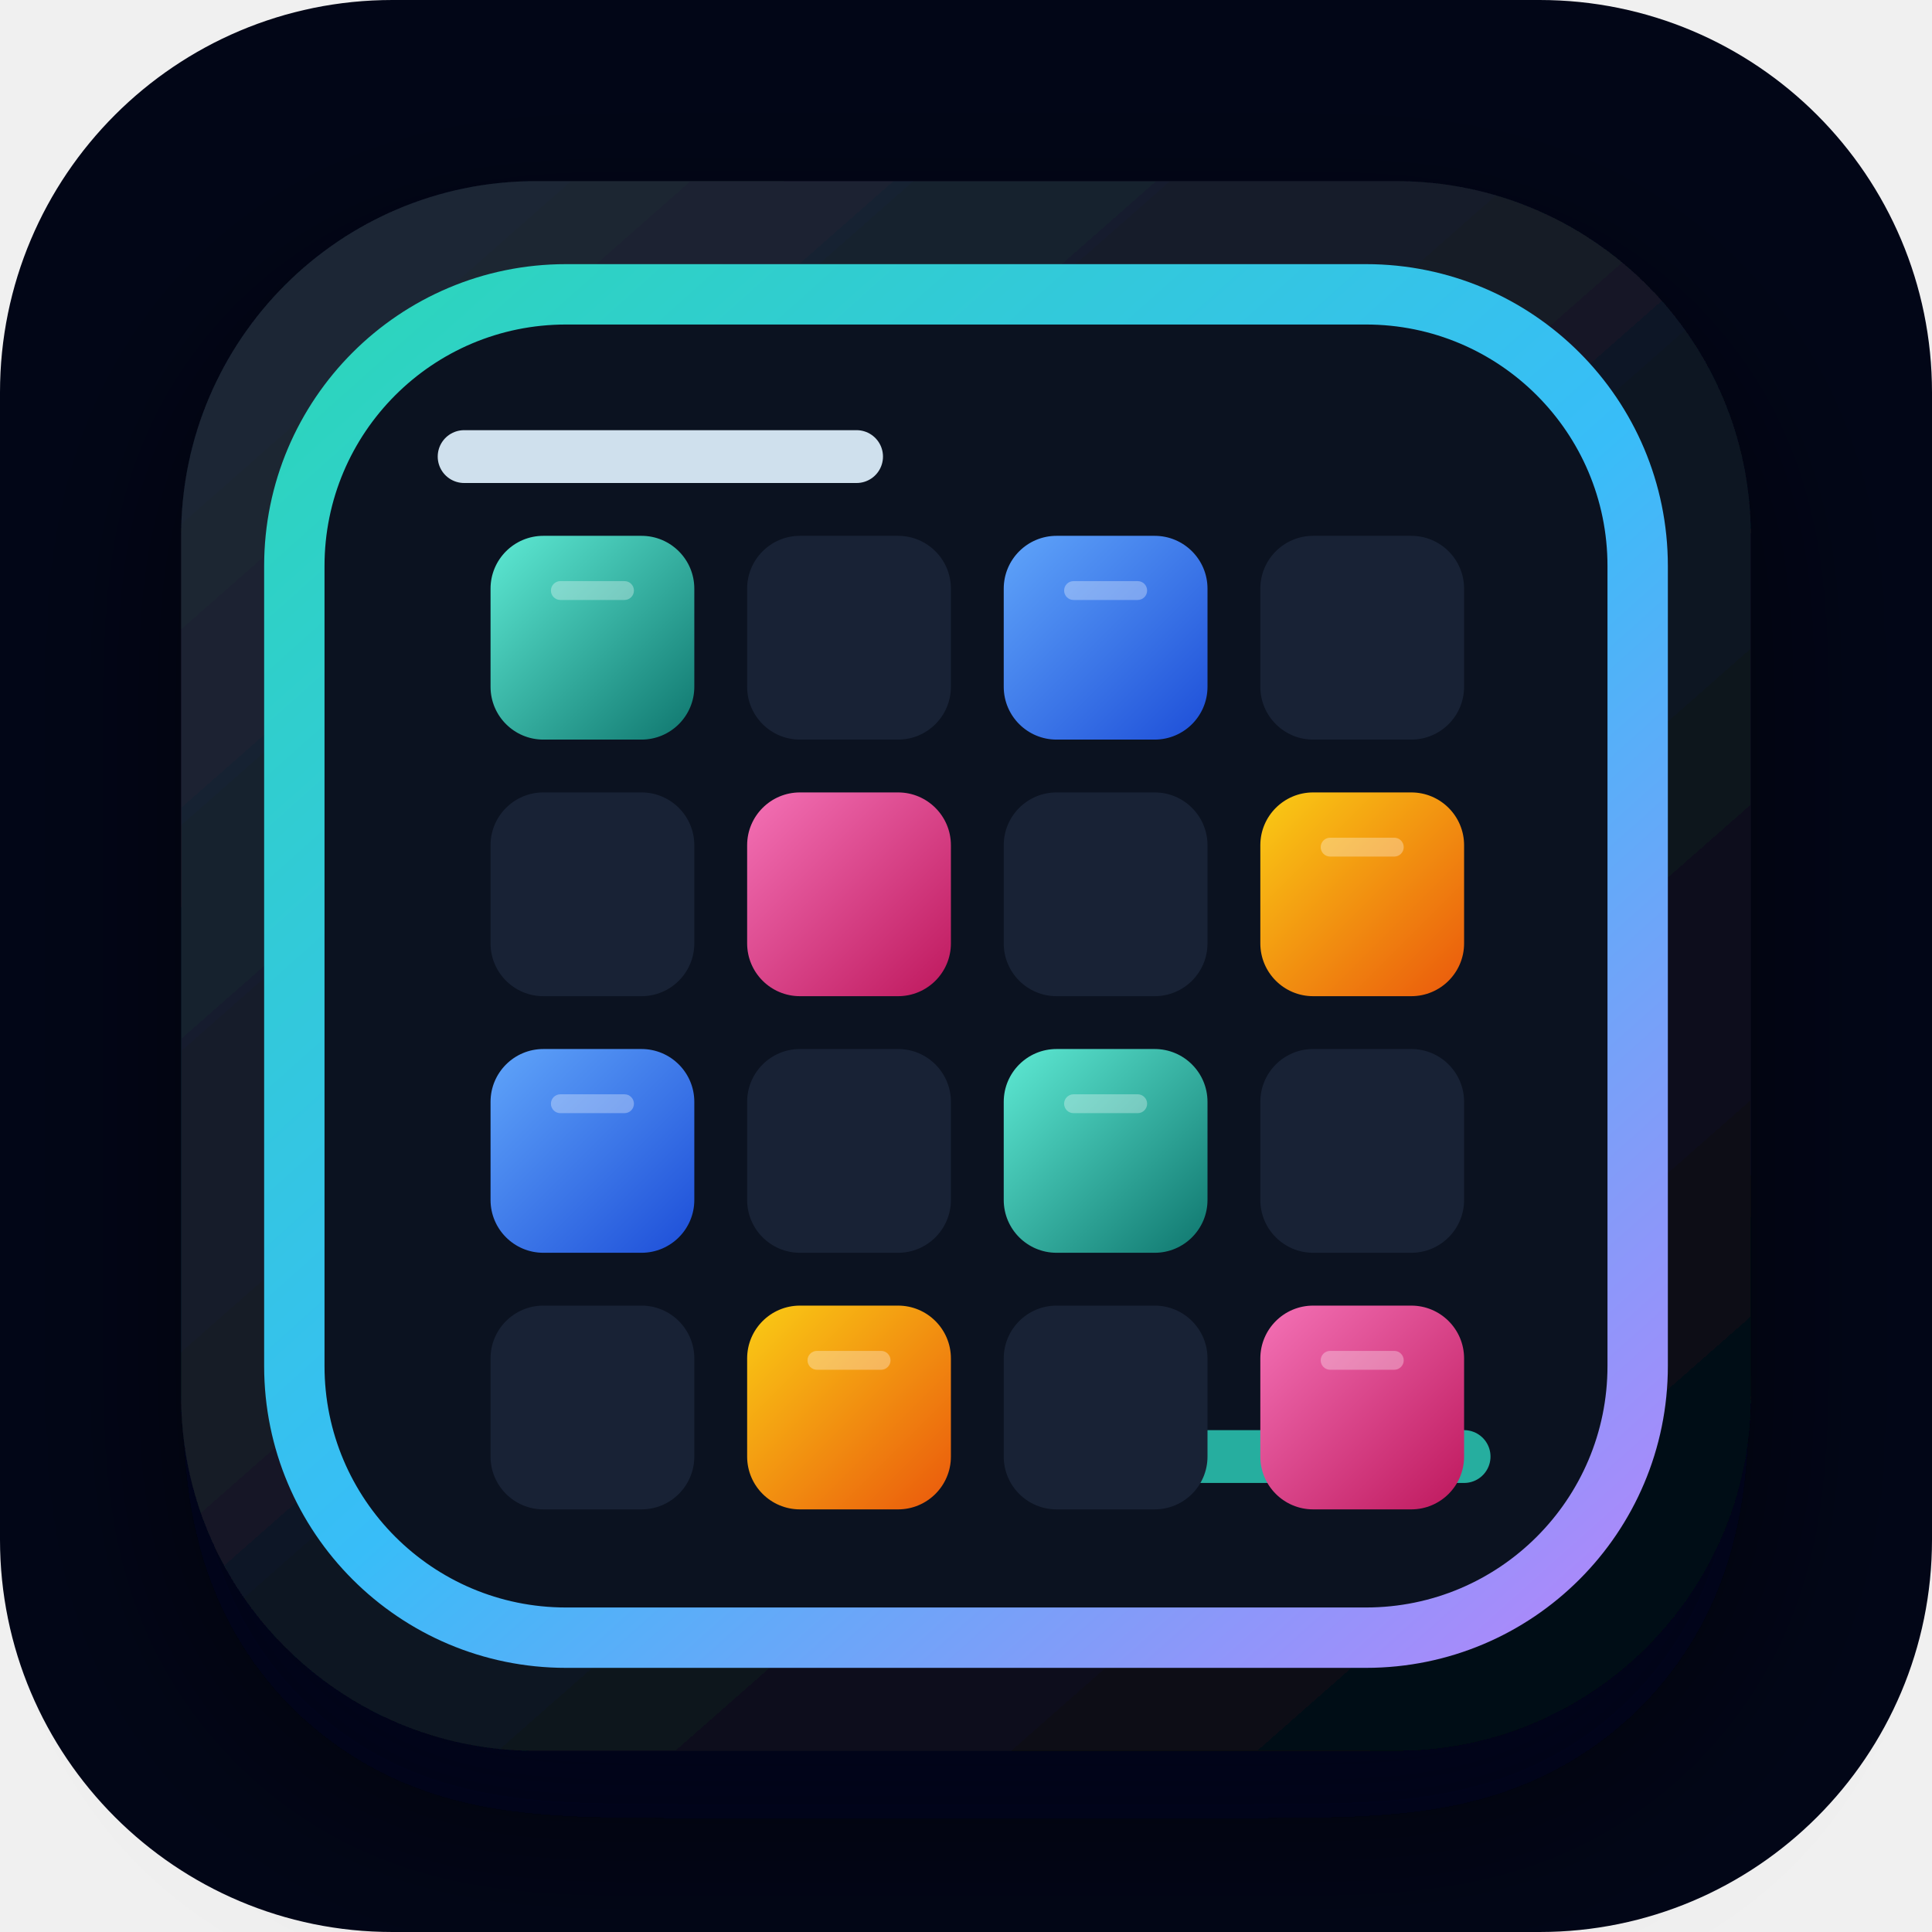
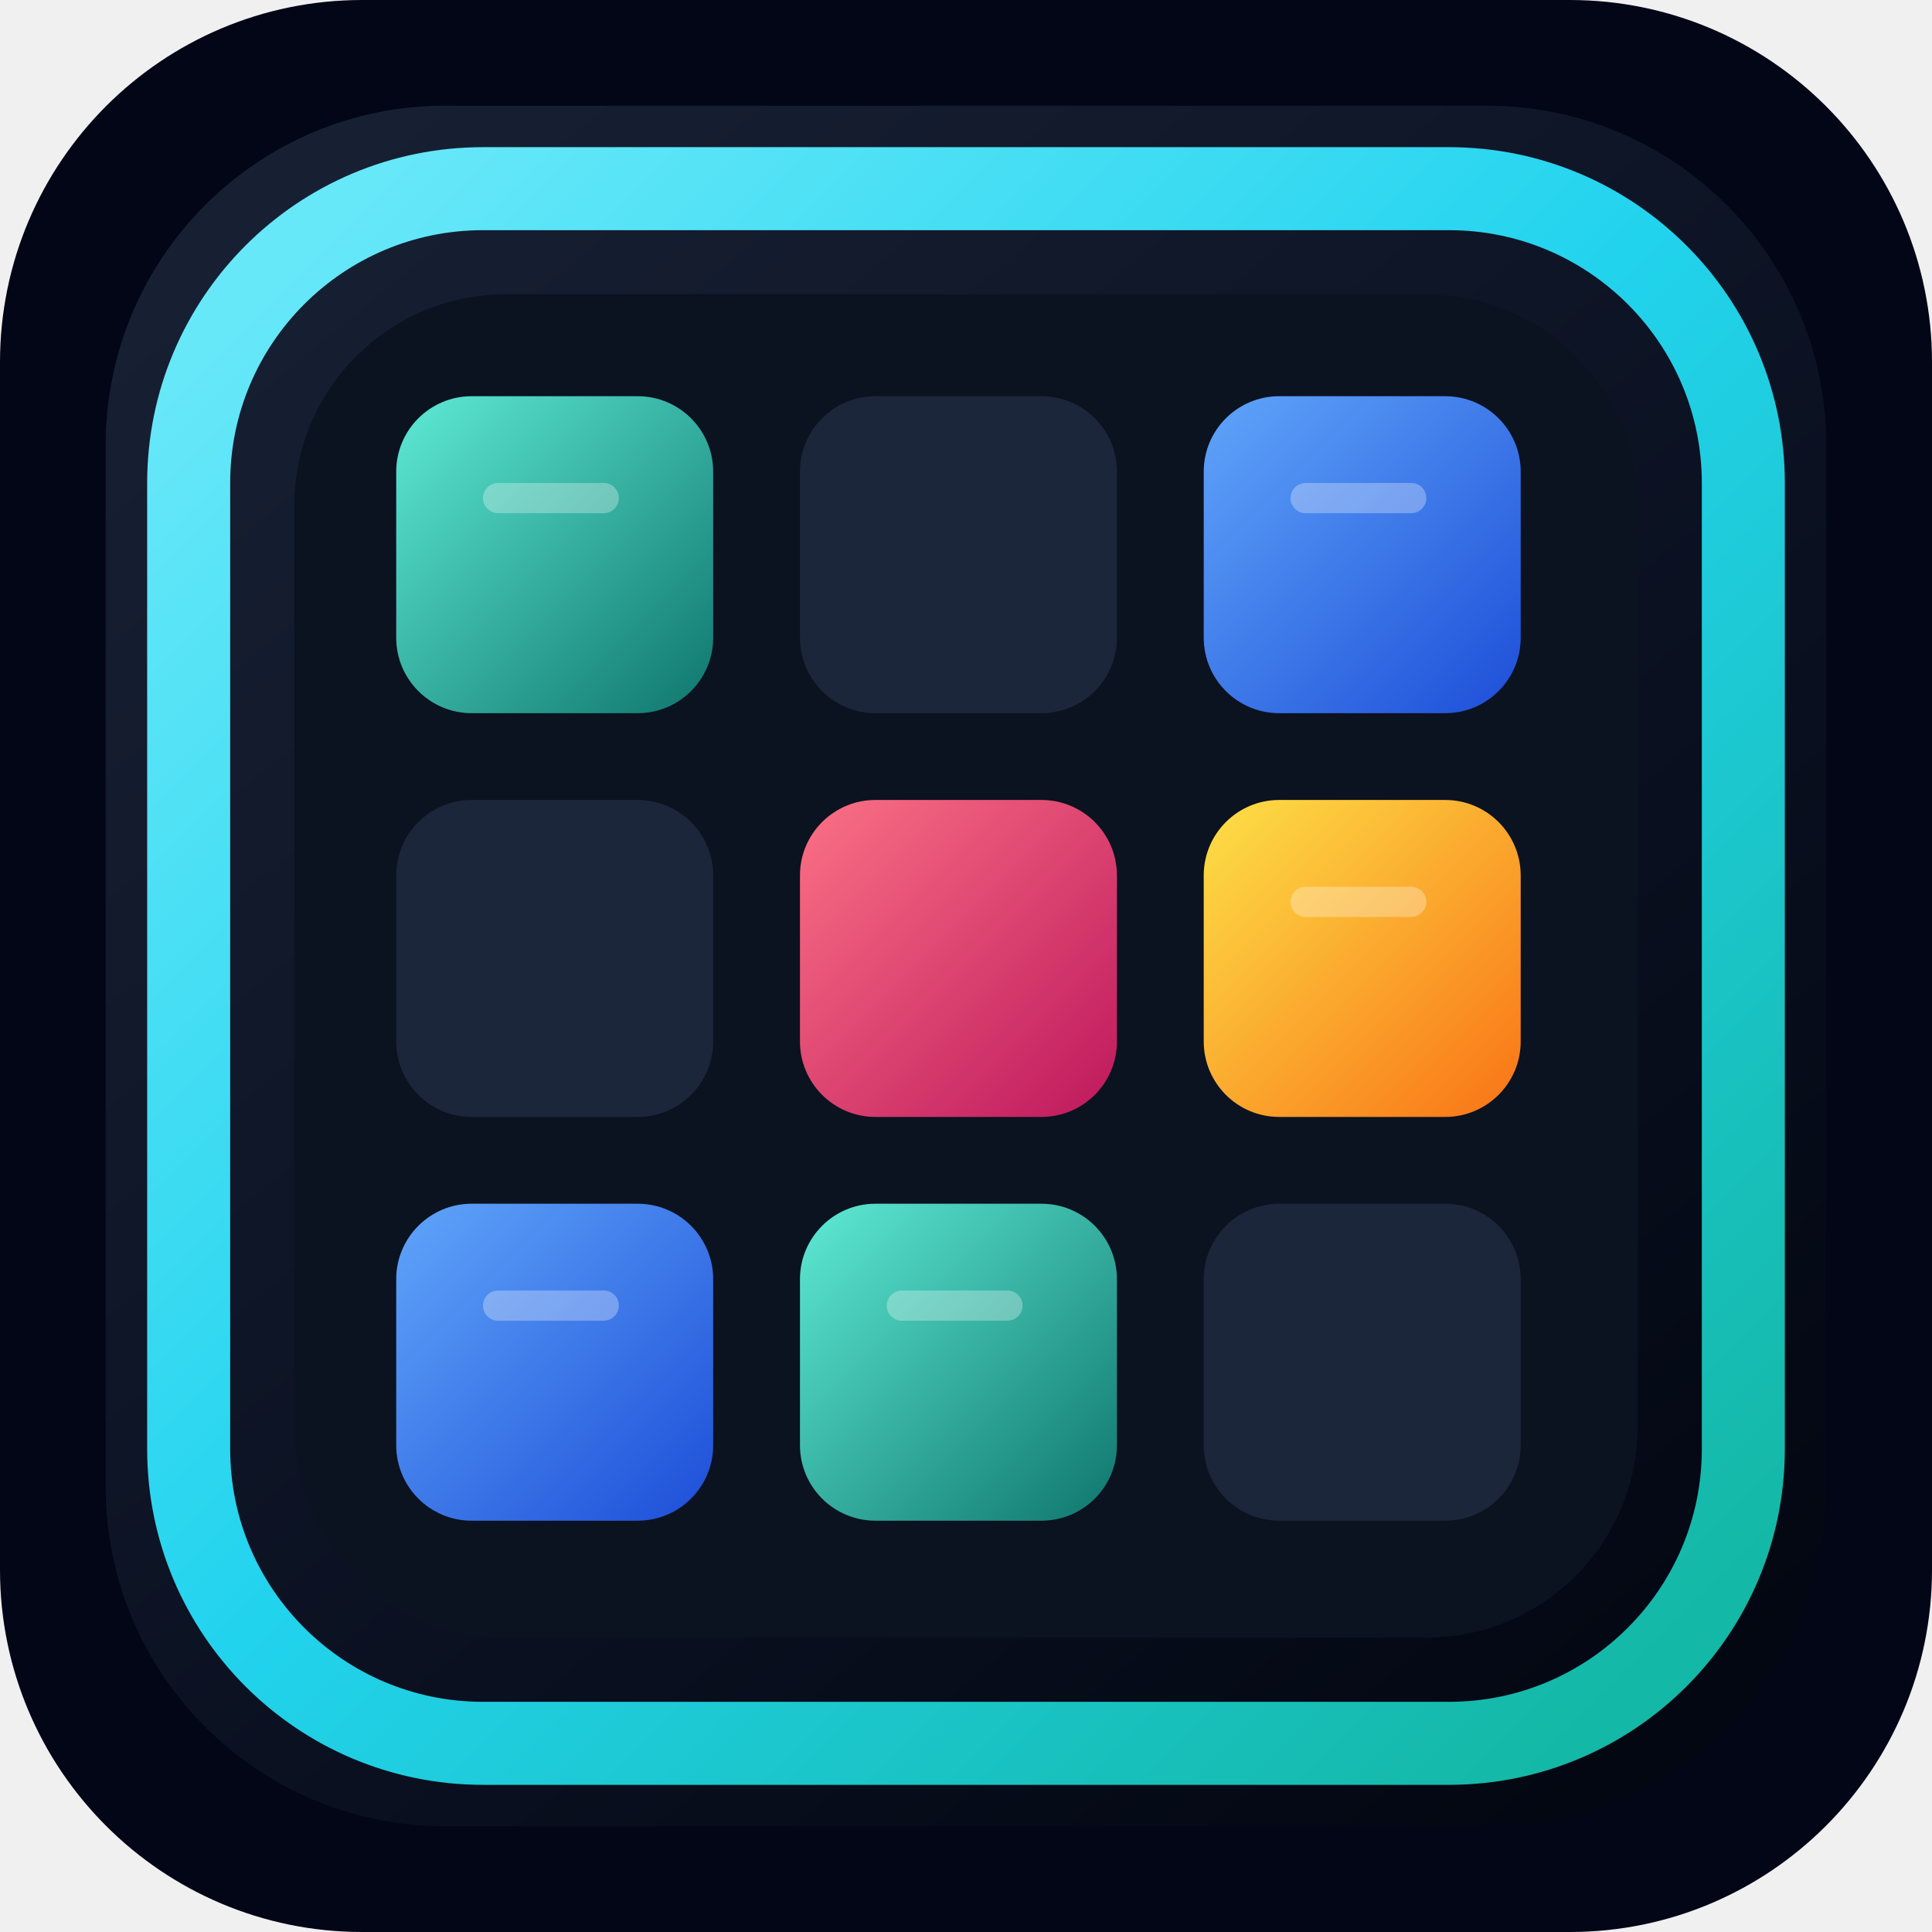
<svg xmlns="http://www.w3.org/2000/svg" viewBox="0 0 512 512" role="img" aria-label="OpenLaunchDeck">
  <defs>
-     <linearGradient id="outer" x1="72" y1="48" x2="438" y2="464" gradientUnits="userSpaceOnUse">
-       <stop offset="0" stop-color="#1f2937" />
+     <linearGradient id="shell" x1="80" y1="44" x2="430" y2="468" gradientUnits="userSpaceOnUse">
+       <stop offset="0" stop-color="#172033" />
+       <stop offset="0.62" stop-color="#0a1020" />
      <stop offset="1" stop-color="#030712" />
    </linearGradient>
-     <linearGradient id="ring" x1="104" y1="86" x2="408" y2="426" gradientUnits="userSpaceOnUse">
-       <stop offset="0" stop-color="#2dd4bf" />
-       <stop offset="0.52" stop-color="#38bdf8" />
-       <stop offset="1" stop-color="#a78bfa" />
+     <linearGradient id="edge" x1="72" y1="72" x2="440" y2="440" gradientUnits="userSpaceOnUse">
+       <stop offset="0" stop-color="#67e8f9" />
+       <stop offset="0.48" stop-color="#22d3ee" />
+       <stop offset="1" stop-color="#14b8a6" />
    </linearGradient>
-     <linearGradient id="pad-teal" x1="0" y1="0" x2="1" y2="1">
+     <linearGradient id="teal" x1="0" y1="0" x2="1" y2="1">
      <stop offset="0" stop-color="#5eead4" />
      <stop offset="1" stop-color="#0f766e" />
    </linearGradient>
-     <linearGradient id="pad-blue" x1="0" y1="0" x2="1" y2="1">
+     <linearGradient id="blue" x1="0" y1="0" x2="1" y2="1">
      <stop offset="0" stop-color="#60a5fa" />
      <stop offset="1" stop-color="#1d4ed8" />
    </linearGradient>
-     <linearGradient id="pad-pink" x1="0" y1="0" x2="1" y2="1">
-       <stop offset="0" stop-color="#f472b6" />
+     <linearGradient id="pink" x1="0" y1="0" x2="1" y2="1">
+       <stop offset="0" stop-color="#fb7185" />
      <stop offset="1" stop-color="#be185d" />
    </linearGradient>
-     <linearGradient id="pad-amber" x1="0" y1="0" x2="1" y2="1">
-       <stop offset="0" stop-color="#facc15" />
-       <stop offset="1" stop-color="#ea580c" />
+     <linearGradient id="amber" x1="0" y1="0" x2="1" y2="1">
+       <stop offset="0" stop-color="#fde047" />
+       <stop offset="1" stop-color="#f97316" />
    </linearGradient>
-     <filter id="shadow" x="-16%" y="-16%" width="132%" height="132%">
-       <feDropShadow dx="0" dy="18" stdDeviation="22" flood-color="#020617" flood-opacity="0.5" />
-     </filter>
  </defs>
-   <rect width="512" height="512" rx="104" fill="#020617" />
-   <rect x="48" y="48" width="416" height="416" rx="94" fill="url(#outer)" filter="url(#shadow)" />
-   <rect x="78" y="78" width="356" height="356" rx="72" fill="#0b1220" />
-   <rect x="78" y="78" width="356" height="356" rx="72" fill="none" stroke="url(#ring)" stroke-width="16" />
-   <path d="M123 121h104" stroke="#e0f2fe" stroke-width="14" stroke-linecap="round" opacity="0.92" />
-   <path d="M388 386H284" stroke="#2dd4bf" stroke-width="14" stroke-linecap="round" opacity="0.8" />
-   <g transform="translate(130 142)">
-     <rect x="0" y="0" width="54" height="54" rx="14" fill="url(#pad-teal)" />
-     <rect x="68" y="0" width="54" height="54" rx="14" fill="#182235" />
-     <rect x="136" y="0" width="54" height="54" rx="14" fill="url(#pad-blue)" />
-     <rect x="204" y="0" width="54" height="54" rx="14" fill="#182235" />
-     <rect x="0" y="68" width="54" height="54" rx="14" fill="#182235" />
-     <rect x="68" y="68" width="54" height="54" rx="14" fill="url(#pad-pink)" />
-     <rect x="136" y="68" width="54" height="54" rx="14" fill="#182235" />
-     <rect x="204" y="68" width="54" height="54" rx="14" fill="url(#pad-amber)" />
-     <rect x="0" y="136" width="54" height="54" rx="14" fill="url(#pad-blue)" />
-     <rect x="68" y="136" width="54" height="54" rx="14" fill="#182235" />
-     <rect x="136" y="136" width="54" height="54" rx="14" fill="url(#pad-teal)" />
-     <rect x="204" y="136" width="54" height="54" rx="14" fill="#182235" />
-     <rect x="0" y="204" width="54" height="54" rx="14" fill="#182235" />
-     <rect x="68" y="204" width="54" height="54" rx="14" fill="url(#pad-amber)" />
-     <rect x="136" y="204" width="54" height="54" rx="14" fill="#182235" />
-     <rect x="204" y="204" width="54" height="54" rx="14" fill="url(#pad-pink)" />
+   <rect width="512" height="512" rx="96" fill="#020617" />
+   <rect x="28" y="28" width="456" height="456" rx="90" fill="url(#shell)" />
+   <rect x="50" y="50" width="412" height="412" rx="78" fill="none" stroke="url(#edge)" stroke-width="22" />
+   <rect x="78" y="78" width="356" height="356" rx="56" fill="#0b1220" />
+   <g transform="translate(105 105)">
+     <rect x="0" y="0" width="84" height="84" rx="20" fill="url(#teal)" />
+     <rect x="107" y="0" width="84" height="84" rx="20" fill="#1b263a" />
+     <rect x="214" y="0" width="84" height="84" rx="20" fill="url(#blue)" />
+     <rect x="0" y="107" width="84" height="84" rx="20" fill="#1b263a" />
+     <rect x="107" y="107" width="84" height="84" rx="20" fill="url(#pink)" />
+     <rect x="214" y="107" width="84" height="84" rx="20" fill="url(#amber)" />
+     <rect x="0" y="214" width="84" height="84" rx="20" fill="url(#blue)" />
+     <rect x="107" y="214" width="84" height="84" rx="20" fill="url(#teal)" />
+     <rect x="214" y="214" width="84" height="84" rx="20" fill="#1b263a" />
  </g>
-   <g opacity="0.32" fill="#ffffff">
-     <rect x="146" y="154" width="22" height="5" rx="2.5" />
-     <rect x="282" y="154" width="22" height="5" rx="2.5" />
-     <rect x="350" y="222" width="22" height="5" rx="2.5" />
-     <rect x="146" y="290" width="22" height="5" rx="2.5" />
-     <rect x="282" y="290" width="22" height="5" rx="2.5" />
-     <rect x="214" y="358" width="22" height="5" rx="2.5" />
-     <rect x="350" y="358" width="22" height="5" rx="2.5" />
+   <g opacity="0.3" fill="#ffffff">
+     <rect x="128" y="128" width="36" height="8" rx="4" />
+     <rect x="342" y="128" width="36" height="8" rx="4" />
+     <rect x="342" y="235" width="36" height="8" rx="4" />
+     <rect x="128" y="342" width="36" height="8" rx="4" />
+     <rect x="235" y="342" width="36" height="8" rx="4" />
  </g>
</svg>
